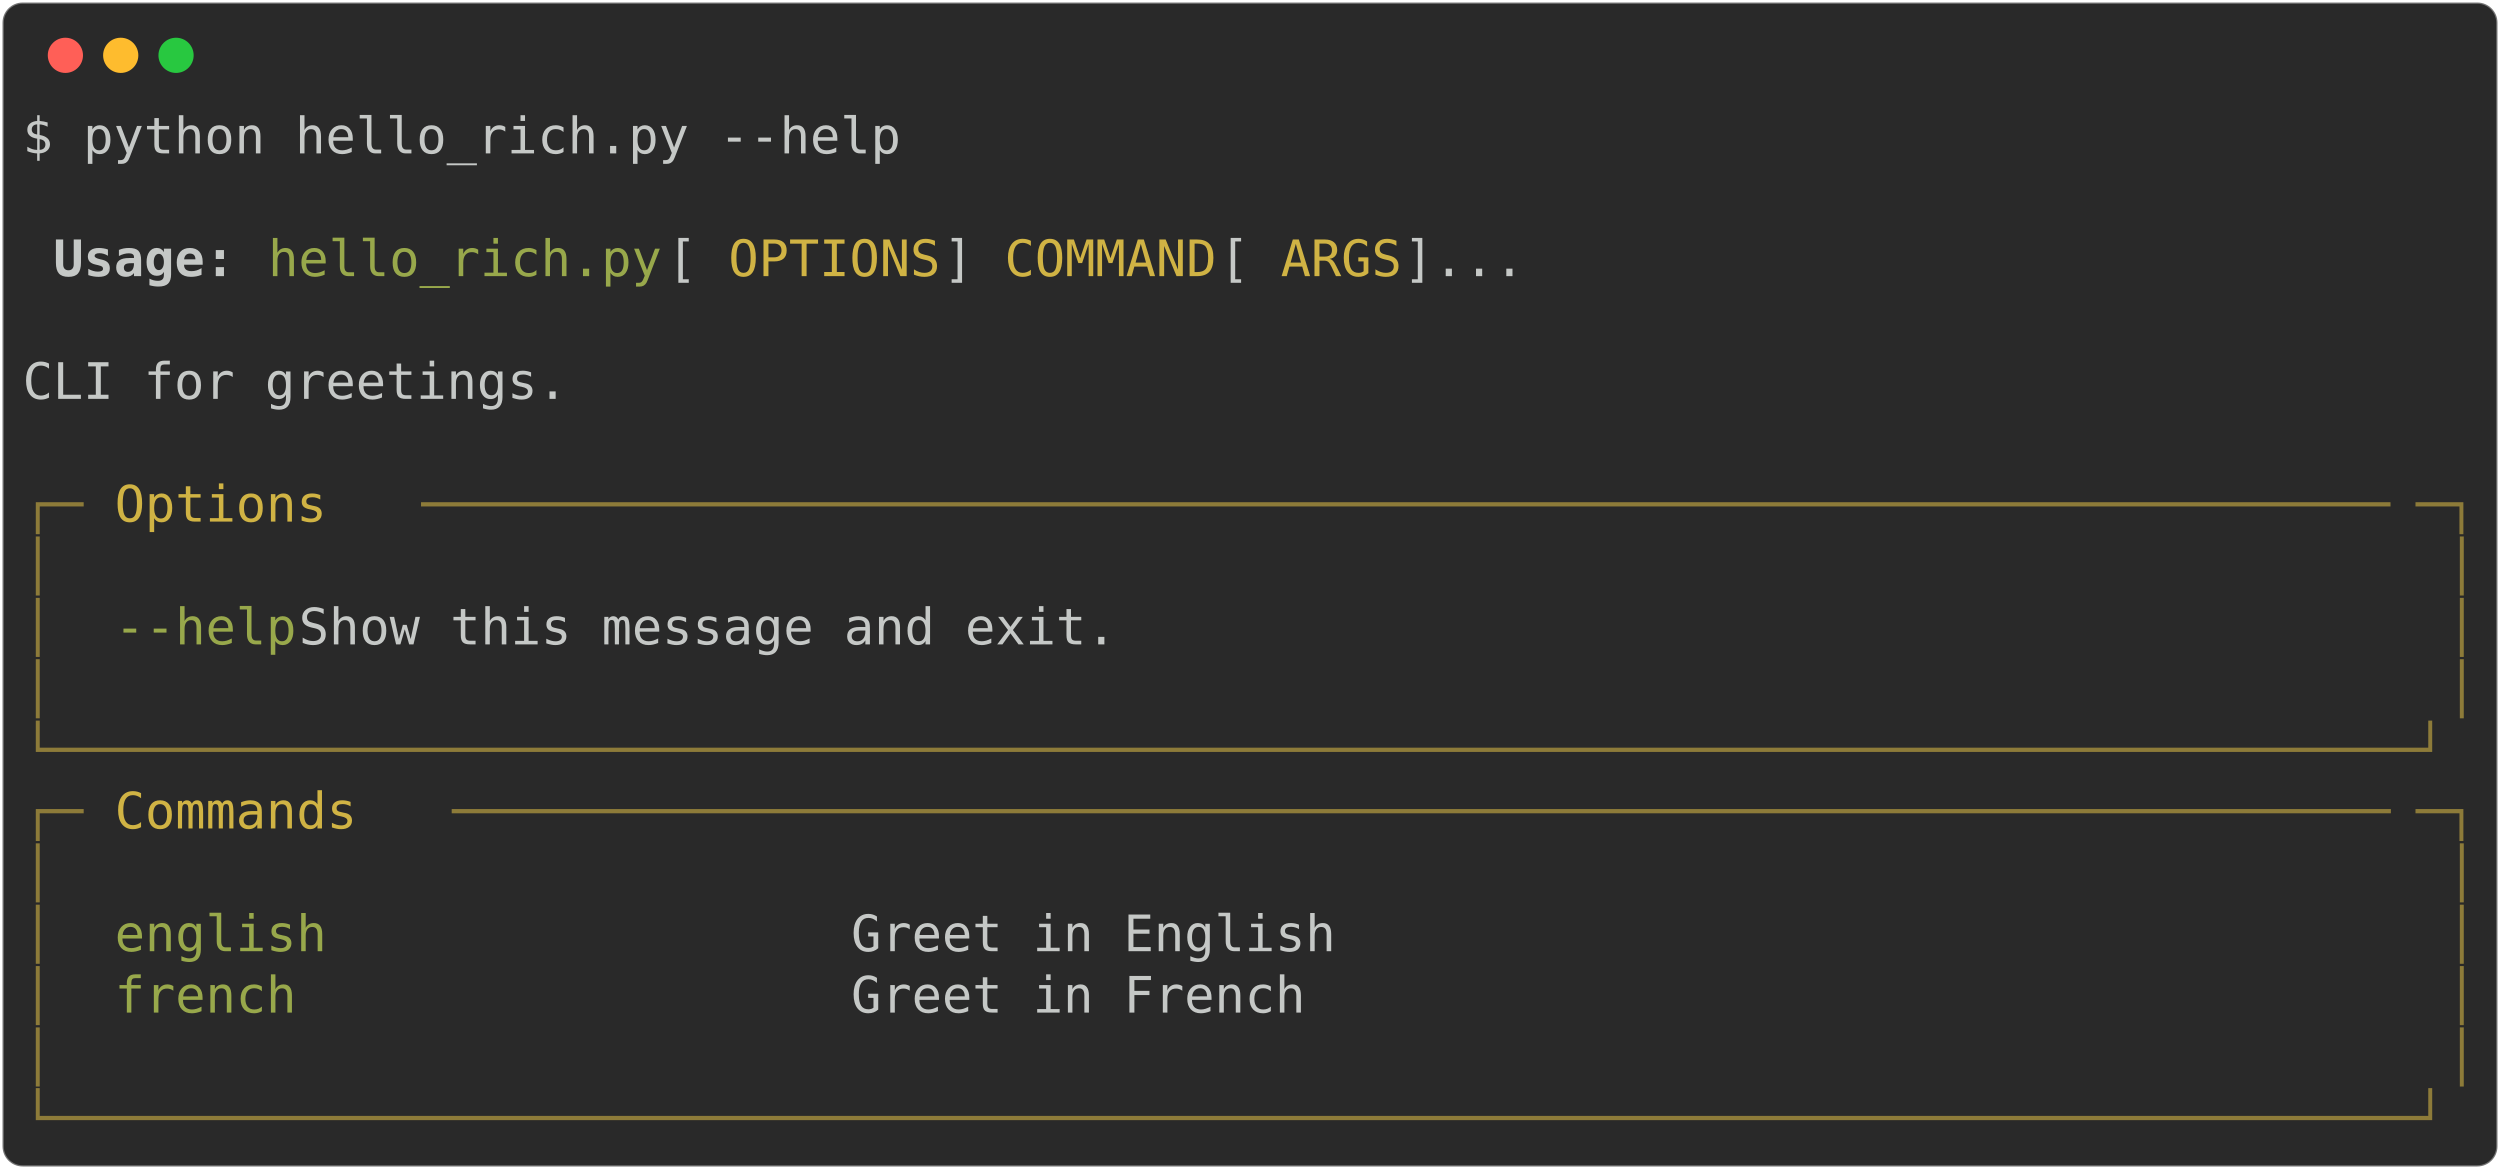
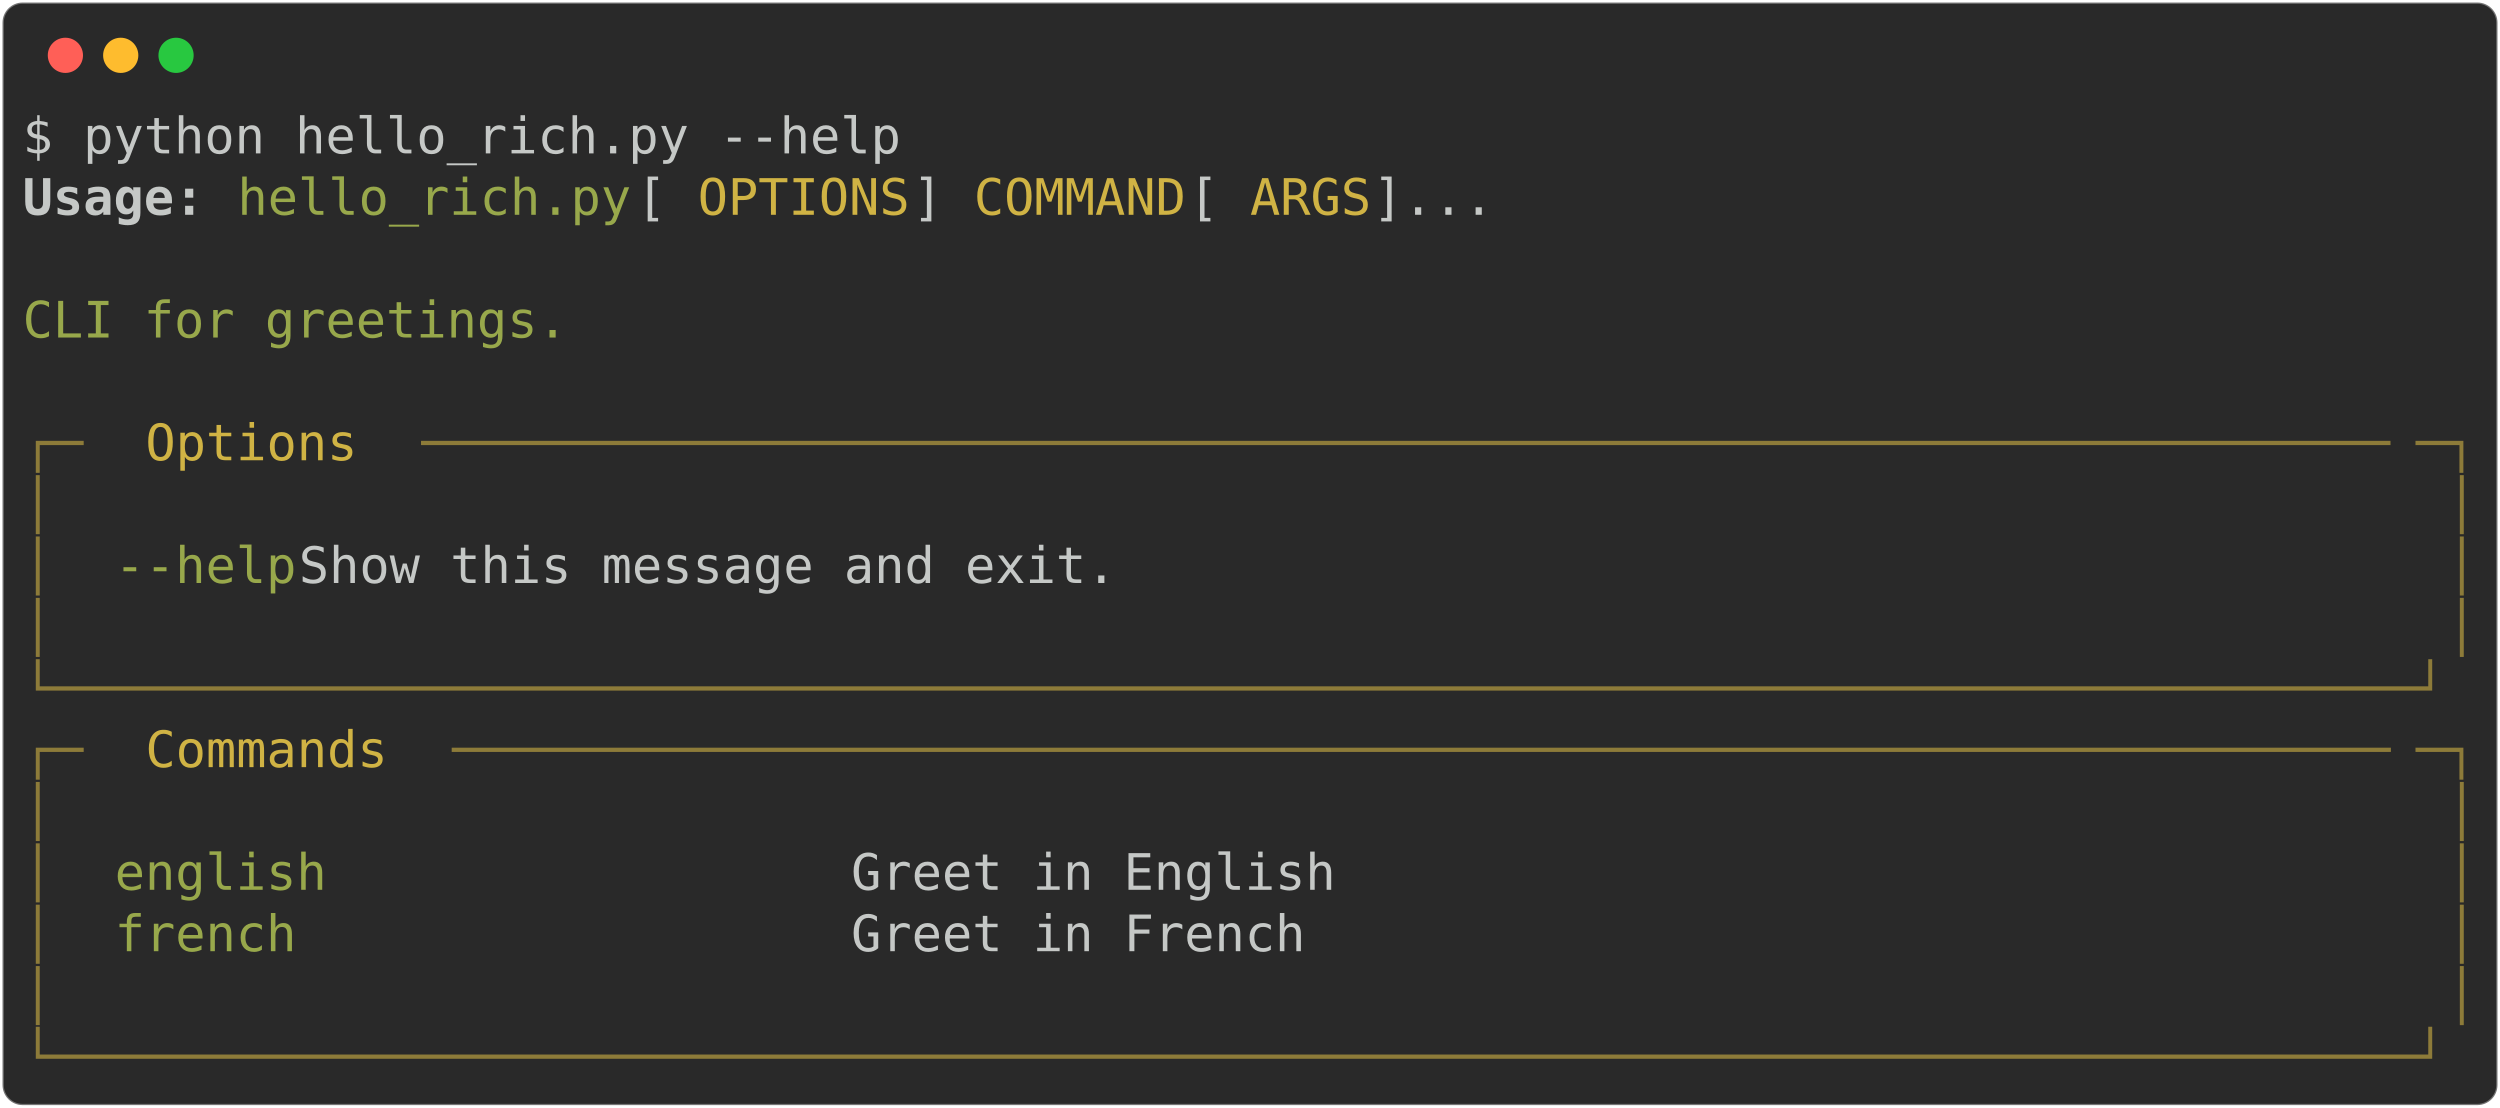
- <svg xmlns="http://www.w3.org/2000/svg" class="rich-terminal" viewBox="0 0 994 464.8">
+ <svg xmlns="http://www.w3.org/2000/svg" class="rich-terminal" viewBox="0 0 994 440.4">
  <style>

    @font-face {
        font-family: "Fira Code";
        src: local("FiraCode-Regular"),
                url("https://cdnjs.cloudflare.com/ajax/libs/firacode/6.2.0/woff2/FiraCode-Regular.woff2") format("woff2"),
                url("https://cdnjs.cloudflare.com/ajax/libs/firacode/6.2.0/woff/FiraCode-Regular.woff") format("woff");
        font-style: normal;
        font-weight: 400;
    }
    @font-face {
        font-family: "Fira Code";
        src: local("FiraCode-Bold"),
                url("https://cdnjs.cloudflare.com/ajax/libs/firacode/6.2.0/woff2/FiraCode-Bold.woff2") format("woff2"),
                url("https://cdnjs.cloudflare.com/ajax/libs/firacode/6.2.0/woff/FiraCode-Bold.woff") format("woff");
        font-style: bold;
        font-weight: 700;
    }

-     .terminal-767003265-matrix {
+     .terminal-2422770893-matrix {
        font-family: Fira Code, monospace;
        font-size: 20px;
        line-height: 24.4px;
        font-variant-east-asian: full-width;
    }

-     .terminal-767003265-title {
+     .terminal-2422770893-title {
        font-size: 18px;
        font-weight: bold;
        font-family: arial;
    }

-     .terminal-767003265-r1 { fill: #c5c8c6 }
- .terminal-767003265-r2 { fill: #c5c8c6;font-weight: bold }
- .terminal-767003265-r3 { fill: #98a84b }
- .terminal-767003265-r4 { fill: #d0b344 }
- .terminal-767003265-r5 { fill: #8d7b39 }
+     .terminal-2422770893-r1 { fill: #c5c8c6 }
+ .terminal-2422770893-r2 { fill: #c5c8c6;font-weight: bold }
+ .terminal-2422770893-r3 { fill: #98a84b }
+ .terminal-2422770893-r4 { fill: #d0b344 }
+ .terminal-2422770893-r5 { fill: #8d7b39 }
    </style>
  <defs>
-     <clipPath id="terminal-767003265-clip-terminal">
-       <rect x="0" y="0" width="975.0" height="413.8" />
+     <clipPath id="terminal-2422770893-clip-terminal">
+       <rect x="0" y="0" width="975.0" height="389.4" />
    </clipPath>
-     <clipPath id="terminal-767003265-line-0">
+     <clipPath id="terminal-2422770893-line-0">
      <rect x="0" y="1.5" width="976" height="24.65" />
    </clipPath>
-     <clipPath id="terminal-767003265-line-1">
+     <clipPath id="terminal-2422770893-line-1">
      <rect x="0" y="25.9" width="976" height="24.65" />
    </clipPath>
-     <clipPath id="terminal-767003265-line-2">
+     <clipPath id="terminal-2422770893-line-2">
      <rect x="0" y="50.3" width="976" height="24.65" />
    </clipPath>
-     <clipPath id="terminal-767003265-line-3">
+     <clipPath id="terminal-2422770893-line-3">
      <rect x="0" y="74.7" width="976" height="24.65" />
    </clipPath>
-     <clipPath id="terminal-767003265-line-4">
+     <clipPath id="terminal-2422770893-line-4">
      <rect x="0" y="99.1" width="976" height="24.65" />
    </clipPath>
-     <clipPath id="terminal-767003265-line-5">
+     <clipPath id="terminal-2422770893-line-5">
      <rect x="0" y="123.5" width="976" height="24.65" />
    </clipPath>
-     <clipPath id="terminal-767003265-line-6">
+     <clipPath id="terminal-2422770893-line-6">
      <rect x="0" y="147.9" width="976" height="24.65" />
    </clipPath>
-     <clipPath id="terminal-767003265-line-7">
+     <clipPath id="terminal-2422770893-line-7">
      <rect x="0" y="172.3" width="976" height="24.65" />
    </clipPath>
-     <clipPath id="terminal-767003265-line-8">
+     <clipPath id="terminal-2422770893-line-8">
      <rect x="0" y="196.7" width="976" height="24.65" />
    </clipPath>
-     <clipPath id="terminal-767003265-line-9">
+     <clipPath id="terminal-2422770893-line-9">
      <rect x="0" y="221.1" width="976" height="24.65" />
    </clipPath>
-     <clipPath id="terminal-767003265-line-10">
+     <clipPath id="terminal-2422770893-line-10">
      <rect x="0" y="245.5" width="976" height="24.65" />
    </clipPath>
-     <clipPath id="terminal-767003265-line-11">
+     <clipPath id="terminal-2422770893-line-11">
      <rect x="0" y="269.9" width="976" height="24.65" />
    </clipPath>
-     <clipPath id="terminal-767003265-line-12">
+     <clipPath id="terminal-2422770893-line-12">
      <rect x="0" y="294.3" width="976" height="24.65" />
    </clipPath>
-     <clipPath id="terminal-767003265-line-13">
+     <clipPath id="terminal-2422770893-line-13">
      <rect x="0" y="318.7" width="976" height="24.65" />
    </clipPath>
-     <clipPath id="terminal-767003265-line-14">
+     <clipPath id="terminal-2422770893-line-14">
      <rect x="0" y="343.1" width="976" height="24.65" />
    </clipPath>
-     <clipPath id="terminal-767003265-line-15">
-       <rect x="0" y="367.5" width="976" height="24.65" />
-     </clipPath>
  </defs>
-   <rect fill="#292929" stroke="rgba(255,255,255,0.35)" stroke-width="1" x="1" y="1" width="992" height="462.8" rx="8" />
+   <rect fill="#292929" stroke="rgba(255,255,255,0.35)" stroke-width="1" x="1" y="1" width="992" height="438.4" rx="8" />
  <g transform="translate(26,22)">
    <circle cx="0" cy="0" r="7" fill="#ff5f57" />
    <circle cx="22" cy="0" r="7" fill="#febc2e" />
    <circle cx="44" cy="0" r="7" fill="#28c840" />
  </g>
-   <g transform="translate(9, 41)" clip-path="url(#terminal-767003265-clip-terminal)">
-     <g class="terminal-767003265-matrix">
-       <text class="terminal-767003265-r1" x="0" y="20" textLength="353.8" clip-path="url(#terminal-767003265-line-0)">$ python hello_rich.py --help</text>
-       <text class="terminal-767003265-r1" x="976" y="20" textLength="12.2" clip-path="url(#terminal-767003265-line-0)">
+   <g transform="translate(9, 41)" clip-path="url(#terminal-2422770893-clip-terminal)">
+     <g class="terminal-2422770893-matrix">
+       <text class="terminal-2422770893-r1" x="0" y="20" textLength="353.8" clip-path="url(#terminal-2422770893-line-0)">$ python hello_rich.py --help</text>
+       <text class="terminal-2422770893-r1" x="976" y="20" textLength="12.2" clip-path="url(#terminal-2422770893-line-0)">
</text>
-       <text class="terminal-767003265-r1" x="976" y="44.4" textLength="12.2" clip-path="url(#terminal-767003265-line-1)">
+       <text class="terminal-2422770893-r2" x="0" y="44.4" textLength="73.2" clip-path="url(#terminal-2422770893-line-1)">Usage:</text>
+       <text class="terminal-2422770893-r3" x="85.4" y="44.4" textLength="158.6" clip-path="url(#terminal-2422770893-line-1)">hello_rich.py</text>
+       <text class="terminal-2422770893-r1" x="244" y="44.4" textLength="24.4" clip-path="url(#terminal-2422770893-line-1)"> [</text>
+       <text class="terminal-2422770893-r4" x="268.4" y="44.4" textLength="85.4" clip-path="url(#terminal-2422770893-line-1)">OPTIONS</text>
+       <text class="terminal-2422770893-r1" x="353.8" y="44.4" textLength="24.4" clip-path="url(#terminal-2422770893-line-1)">] </text>
+       <text class="terminal-2422770893-r4" x="378.2" y="44.4" textLength="85.4" clip-path="url(#terminal-2422770893-line-1)">COMMAND</text>
+       <text class="terminal-2422770893-r1" x="463.6" y="44.4" textLength="24.4" clip-path="url(#terminal-2422770893-line-1)"> [</text>
+       <text class="terminal-2422770893-r4" x="488" y="44.4" textLength="48.8" clip-path="url(#terminal-2422770893-line-1)">ARGS</text>
+       <text class="terminal-2422770893-r1" x="536.8" y="44.4" textLength="439.2" clip-path="url(#terminal-2422770893-line-1)">]...                                </text>
+       <text class="terminal-2422770893-r1" x="976" y="44.4" textLength="12.2" clip-path="url(#terminal-2422770893-line-1)">
</text>
-       <text class="terminal-767003265-r2" x="12.2" y="68.8" textLength="73.2" clip-path="url(#terminal-767003265-line-2)">Usage:</text>
-       <text class="terminal-767003265-r3" x="97.6" y="68.8" textLength="158.6" clip-path="url(#terminal-767003265-line-2)">hello_rich.py</text>
-       <text class="terminal-767003265-r1" x="256.2" y="68.8" textLength="24.4" clip-path="url(#terminal-767003265-line-2)"> [</text>
-       <text class="terminal-767003265-r4" x="280.6" y="68.8" textLength="85.4" clip-path="url(#terminal-767003265-line-2)">OPTIONS</text>
-       <text class="terminal-767003265-r1" x="366" y="68.8" textLength="24.4" clip-path="url(#terminal-767003265-line-2)">] </text>
-       <text class="terminal-767003265-r4" x="390.4" y="68.8" textLength="85.4" clip-path="url(#terminal-767003265-line-2)">COMMAND</text>
-       <text class="terminal-767003265-r1" x="475.8" y="68.8" textLength="24.4" clip-path="url(#terminal-767003265-line-2)"> [</text>
-       <text class="terminal-767003265-r4" x="500.2" y="68.8" textLength="48.8" clip-path="url(#terminal-767003265-line-2)">ARGS</text>
-       <text class="terminal-767003265-r1" x="549" y="68.8" textLength="427" clip-path="url(#terminal-767003265-line-2)">]...                               </text>
-       <text class="terminal-767003265-r1" x="976" y="68.8" textLength="12.2" clip-path="url(#terminal-767003265-line-2)">
+       <text class="terminal-2422770893-r1" x="976" y="68.8" textLength="12.2" clip-path="url(#terminal-2422770893-line-2)">
</text>
-       <text class="terminal-767003265-r1" x="976" y="93.2" textLength="12.2" clip-path="url(#terminal-767003265-line-3)">
+       <text class="terminal-2422770893-r3" x="0" y="93.2" textLength="219.6" clip-path="url(#terminal-2422770893-line-3)">CLI for greetings.</text>
+       <text class="terminal-2422770893-r1" x="976" y="93.2" textLength="12.2" clip-path="url(#terminal-2422770893-line-3)">
</text>
-       <text class="terminal-767003265-r1" x="0" y="117.6" textLength="976" clip-path="url(#terminal-767003265-line-4)"> CLI for greetings.                                                             </text>
-       <text class="terminal-767003265-r1" x="976" y="117.6" textLength="12.2" clip-path="url(#terminal-767003265-line-4)">
+       <text class="terminal-2422770893-r1" x="976" y="117.6" textLength="12.2" clip-path="url(#terminal-2422770893-line-4)">
</text>
-       <text class="terminal-767003265-r1" x="976" y="142" textLength="12.2" clip-path="url(#terminal-767003265-line-5)">
+       <text class="terminal-2422770893-r5" x="0" y="142" textLength="24.4" clip-path="url(#terminal-2422770893-line-5)">┌─</text>
+       <text class="terminal-2422770893-r4" x="48.8" y="142" textLength="85.4" clip-path="url(#terminal-2422770893-line-5)">Options</text>
+       <text class="terminal-2422770893-r5" x="158.6" y="142" textLength="793" clip-path="url(#terminal-2422770893-line-5)">─────────────────────────────────────────────────────────────────</text>
+       <text class="terminal-2422770893-r5" x="951.6" y="142" textLength="24.4" clip-path="url(#terminal-2422770893-line-5)">─┐</text>
+       <text class="terminal-2422770893-r1" x="976" y="142" textLength="12.2" clip-path="url(#terminal-2422770893-line-5)">
</text>
-       <text class="terminal-767003265-r5" x="0" y="166.4" textLength="24.4" clip-path="url(#terminal-767003265-line-6)">┌─</text>
-       <text class="terminal-767003265-r4" x="36.6" y="166.4" textLength="109.8" clip-path="url(#terminal-767003265-line-6)"> Options </text>
-       <text class="terminal-767003265-r5" x="158.6" y="166.4" textLength="793" clip-path="url(#terminal-767003265-line-6)">─────────────────────────────────────────────────────────────────</text>
-       <text class="terminal-767003265-r5" x="951.6" y="166.4" textLength="24.4" clip-path="url(#terminal-767003265-line-6)">─┐</text>
-       <text class="terminal-767003265-r1" x="976" y="166.4" textLength="12.2" clip-path="url(#terminal-767003265-line-6)">
+       <text class="terminal-2422770893-r5" x="0" y="166.4" textLength="12.2" clip-path="url(#terminal-2422770893-line-6)">│</text>
+       <text class="terminal-2422770893-r5" x="963.8" y="166.4" textLength="12.2" clip-path="url(#terminal-2422770893-line-6)">│</text>
+       <text class="terminal-2422770893-r1" x="976" y="166.4" textLength="12.2" clip-path="url(#terminal-2422770893-line-6)">
</text>
-       <text class="terminal-767003265-r5" x="0" y="190.8" textLength="12.2" clip-path="url(#terminal-767003265-line-7)">│</text>
-       <text class="terminal-767003265-r5" x="963.8" y="190.8" textLength="12.2" clip-path="url(#terminal-767003265-line-7)">│</text>
-       <text class="terminal-767003265-r1" x="976" y="190.8" textLength="12.2" clip-path="url(#terminal-767003265-line-7)">
+       <text class="terminal-2422770893-r5" x="0" y="190.8" textLength="12.2" clip-path="url(#terminal-2422770893-line-7)">│</text>
+       <text class="terminal-2422770893-r3" x="36.6" y="190.8" textLength="73.2" clip-path="url(#terminal-2422770893-line-7)">--help</text>
+       <text class="terminal-2422770893-r1" x="109.8" y="190.8" textLength="854" clip-path="url(#terminal-2422770893-line-7)">  Show this message and exit.                                         </text>
+       <text class="terminal-2422770893-r5" x="963.8" y="190.8" textLength="12.2" clip-path="url(#terminal-2422770893-line-7)">│</text>
+       <text class="terminal-2422770893-r1" x="976" y="190.8" textLength="12.2" clip-path="url(#terminal-2422770893-line-7)">
</text>
-       <text class="terminal-767003265-r5" x="0" y="215.2" textLength="12.2" clip-path="url(#terminal-767003265-line-8)">│</text>
-       <text class="terminal-767003265-r3" x="36.6" y="215.2" textLength="73.2" clip-path="url(#terminal-767003265-line-8)">--help</text>
-       <text class="terminal-767003265-r1" x="109.8" y="215.2" textLength="854" clip-path="url(#terminal-767003265-line-8)">  Show this message and exit.                                         </text>
-       <text class="terminal-767003265-r5" x="963.8" y="215.2" textLength="12.2" clip-path="url(#terminal-767003265-line-8)">│</text>
-       <text class="terminal-767003265-r1" x="976" y="215.2" textLength="12.2" clip-path="url(#terminal-767003265-line-8)">
+       <text class="terminal-2422770893-r5" x="0" y="215.2" textLength="12.2" clip-path="url(#terminal-2422770893-line-8)">│</text>
+       <text class="terminal-2422770893-r5" x="963.8" y="215.2" textLength="12.2" clip-path="url(#terminal-2422770893-line-8)">│</text>
+       <text class="terminal-2422770893-r1" x="976" y="215.2" textLength="12.2" clip-path="url(#terminal-2422770893-line-8)">
</text>
-       <text class="terminal-767003265-r5" x="0" y="239.6" textLength="12.2" clip-path="url(#terminal-767003265-line-9)">│</text>
-       <text class="terminal-767003265-r5" x="963.8" y="239.6" textLength="12.2" clip-path="url(#terminal-767003265-line-9)">│</text>
-       <text class="terminal-767003265-r1" x="976" y="239.6" textLength="12.2" clip-path="url(#terminal-767003265-line-9)">
+       <text class="terminal-2422770893-r5" x="0" y="239.6" textLength="976" clip-path="url(#terminal-2422770893-line-9)">└──────────────────────────────────────────────────────────────────────────────┘</text>
+       <text class="terminal-2422770893-r1" x="976" y="239.6" textLength="12.2" clip-path="url(#terminal-2422770893-line-9)">
</text>
-       <text class="terminal-767003265-r5" x="0" y="264" textLength="976" clip-path="url(#terminal-767003265-line-10)">└──────────────────────────────────────────────────────────────────────────────┘</text>
-       <text class="terminal-767003265-r1" x="976" y="264" textLength="12.2" clip-path="url(#terminal-767003265-line-10)">
+       <text class="terminal-2422770893-r5" x="0" y="264" textLength="24.4" clip-path="url(#terminal-2422770893-line-10)">┌─</text>
+       <text class="terminal-2422770893-r4" x="48.8" y="264" textLength="97.6" clip-path="url(#terminal-2422770893-line-10)">Commands</text>
+       <text class="terminal-2422770893-r5" x="170.8" y="264" textLength="780.8" clip-path="url(#terminal-2422770893-line-10)">────────────────────────────────────────────────────────────────</text>
+       <text class="terminal-2422770893-r5" x="951.6" y="264" textLength="24.4" clip-path="url(#terminal-2422770893-line-10)">─┐</text>
+       <text class="terminal-2422770893-r1" x="976" y="264" textLength="12.2" clip-path="url(#terminal-2422770893-line-10)">
</text>
-       <text class="terminal-767003265-r5" x="0" y="288.4" textLength="24.4" clip-path="url(#terminal-767003265-line-11)">┌─</text>
-       <text class="terminal-767003265-r4" x="36.6" y="288.4" textLength="122" clip-path="url(#terminal-767003265-line-11)"> Commands </text>
-       <text class="terminal-767003265-r5" x="170.8" y="288.4" textLength="780.8" clip-path="url(#terminal-767003265-line-11)">────────────────────────────────────────────────────────────────</text>
-       <text class="terminal-767003265-r5" x="951.6" y="288.4" textLength="24.4" clip-path="url(#terminal-767003265-line-11)">─┐</text>
-       <text class="terminal-767003265-r1" x="976" y="288.4" textLength="12.2" clip-path="url(#terminal-767003265-line-11)">
+       <text class="terminal-2422770893-r5" x="0" y="288.4" textLength="12.2" clip-path="url(#terminal-2422770893-line-11)">│</text>
+       <text class="terminal-2422770893-r5" x="963.8" y="288.4" textLength="12.2" clip-path="url(#terminal-2422770893-line-11)">│</text>
+       <text class="terminal-2422770893-r1" x="976" y="288.4" textLength="12.2" clip-path="url(#terminal-2422770893-line-11)">
</text>
-       <text class="terminal-767003265-r5" x="0" y="312.8" textLength="12.2" clip-path="url(#terminal-767003265-line-12)">│</text>
-       <text class="terminal-767003265-r5" x="963.8" y="312.8" textLength="12.2" clip-path="url(#terminal-767003265-line-12)">│</text>
-       <text class="terminal-767003265-r1" x="976" y="312.8" textLength="12.2" clip-path="url(#terminal-767003265-line-12)">
+       <text class="terminal-2422770893-r5" x="0" y="312.8" textLength="12.2" clip-path="url(#terminal-2422770893-line-12)">│</text>
+       <text class="terminal-2422770893-r3" x="36.6" y="312.8" textLength="280.6" clip-path="url(#terminal-2422770893-line-12)">english                </text>
+       <text class="terminal-2422770893-r1" x="329.4" y="312.8" textLength="634.4" clip-path="url(#terminal-2422770893-line-12)"> Greet in English                                   </text>
+       <text class="terminal-2422770893-r5" x="963.8" y="312.8" textLength="12.2" clip-path="url(#terminal-2422770893-line-12)">│</text>
+       <text class="terminal-2422770893-r1" x="976" y="312.8" textLength="12.2" clip-path="url(#terminal-2422770893-line-12)">
</text>
-       <text class="terminal-767003265-r5" x="0" y="337.2" textLength="12.2" clip-path="url(#terminal-767003265-line-13)">│</text>
-       <text class="terminal-767003265-r3" x="36.6" y="337.2" textLength="280.6" clip-path="url(#terminal-767003265-line-13)">english                </text>
-       <text class="terminal-767003265-r1" x="329.4" y="337.2" textLength="634.4" clip-path="url(#terminal-767003265-line-13)"> Greet in English                                   </text>
-       <text class="terminal-767003265-r5" x="963.8" y="337.2" textLength="12.2" clip-path="url(#terminal-767003265-line-13)">│</text>
-       <text class="terminal-767003265-r1" x="976" y="337.2" textLength="12.2" clip-path="url(#terminal-767003265-line-13)">
+       <text class="terminal-2422770893-r5" x="0" y="337.2" textLength="12.2" clip-path="url(#terminal-2422770893-line-13)">│</text>
+       <text class="terminal-2422770893-r3" x="36.6" y="337.2" textLength="280.6" clip-path="url(#terminal-2422770893-line-13)">french                 </text>
+       <text class="terminal-2422770893-r1" x="329.4" y="337.2" textLength="634.4" clip-path="url(#terminal-2422770893-line-13)"> Greet in French                                    </text>
+       <text class="terminal-2422770893-r5" x="963.8" y="337.2" textLength="12.2" clip-path="url(#terminal-2422770893-line-13)">│</text>
+       <text class="terminal-2422770893-r1" x="976" y="337.2" textLength="12.2" clip-path="url(#terminal-2422770893-line-13)">
</text>
-       <text class="terminal-767003265-r5" x="0" y="361.6" textLength="12.2" clip-path="url(#terminal-767003265-line-14)">│</text>
-       <text class="terminal-767003265-r3" x="36.6" y="361.6" textLength="280.6" clip-path="url(#terminal-767003265-line-14)">french                 </text>
-       <text class="terminal-767003265-r1" x="329.4" y="361.6" textLength="634.4" clip-path="url(#terminal-767003265-line-14)"> Greet in French                                    </text>
-       <text class="terminal-767003265-r5" x="963.8" y="361.6" textLength="12.2" clip-path="url(#terminal-767003265-line-14)">│</text>
-       <text class="terminal-767003265-r1" x="976" y="361.6" textLength="12.2" clip-path="url(#terminal-767003265-line-14)">
+       <text class="terminal-2422770893-r5" x="0" y="361.6" textLength="12.2" clip-path="url(#terminal-2422770893-line-14)">│</text>
+       <text class="terminal-2422770893-r5" x="963.8" y="361.6" textLength="12.2" clip-path="url(#terminal-2422770893-line-14)">│</text>
+       <text class="terminal-2422770893-r1" x="976" y="361.6" textLength="12.2" clip-path="url(#terminal-2422770893-line-14)">
</text>
-       <text class="terminal-767003265-r5" x="0" y="386" textLength="12.2" clip-path="url(#terminal-767003265-line-15)">│</text>
-       <text class="terminal-767003265-r5" x="963.8" y="386" textLength="12.2" clip-path="url(#terminal-767003265-line-15)">│</text>
-       <text class="terminal-767003265-r1" x="976" y="386" textLength="12.2" clip-path="url(#terminal-767003265-line-15)">
- </text>
-       <text class="terminal-767003265-r5" x="0" y="410.4" textLength="976" clip-path="url(#terminal-767003265-line-16)">└──────────────────────────────────────────────────────────────────────────────┘</text>
-       <text class="terminal-767003265-r1" x="976" y="410.4" textLength="12.2" clip-path="url(#terminal-767003265-line-16)">
+       <text class="terminal-2422770893-r5" x="0" y="386" textLength="976" clip-path="url(#terminal-2422770893-line-15)">└──────────────────────────────────────────────────────────────────────────────┘</text>
+       <text class="terminal-2422770893-r1" x="976" y="386" textLength="12.2" clip-path="url(#terminal-2422770893-line-15)">
</text>
    </g>
  </g>
</svg>
